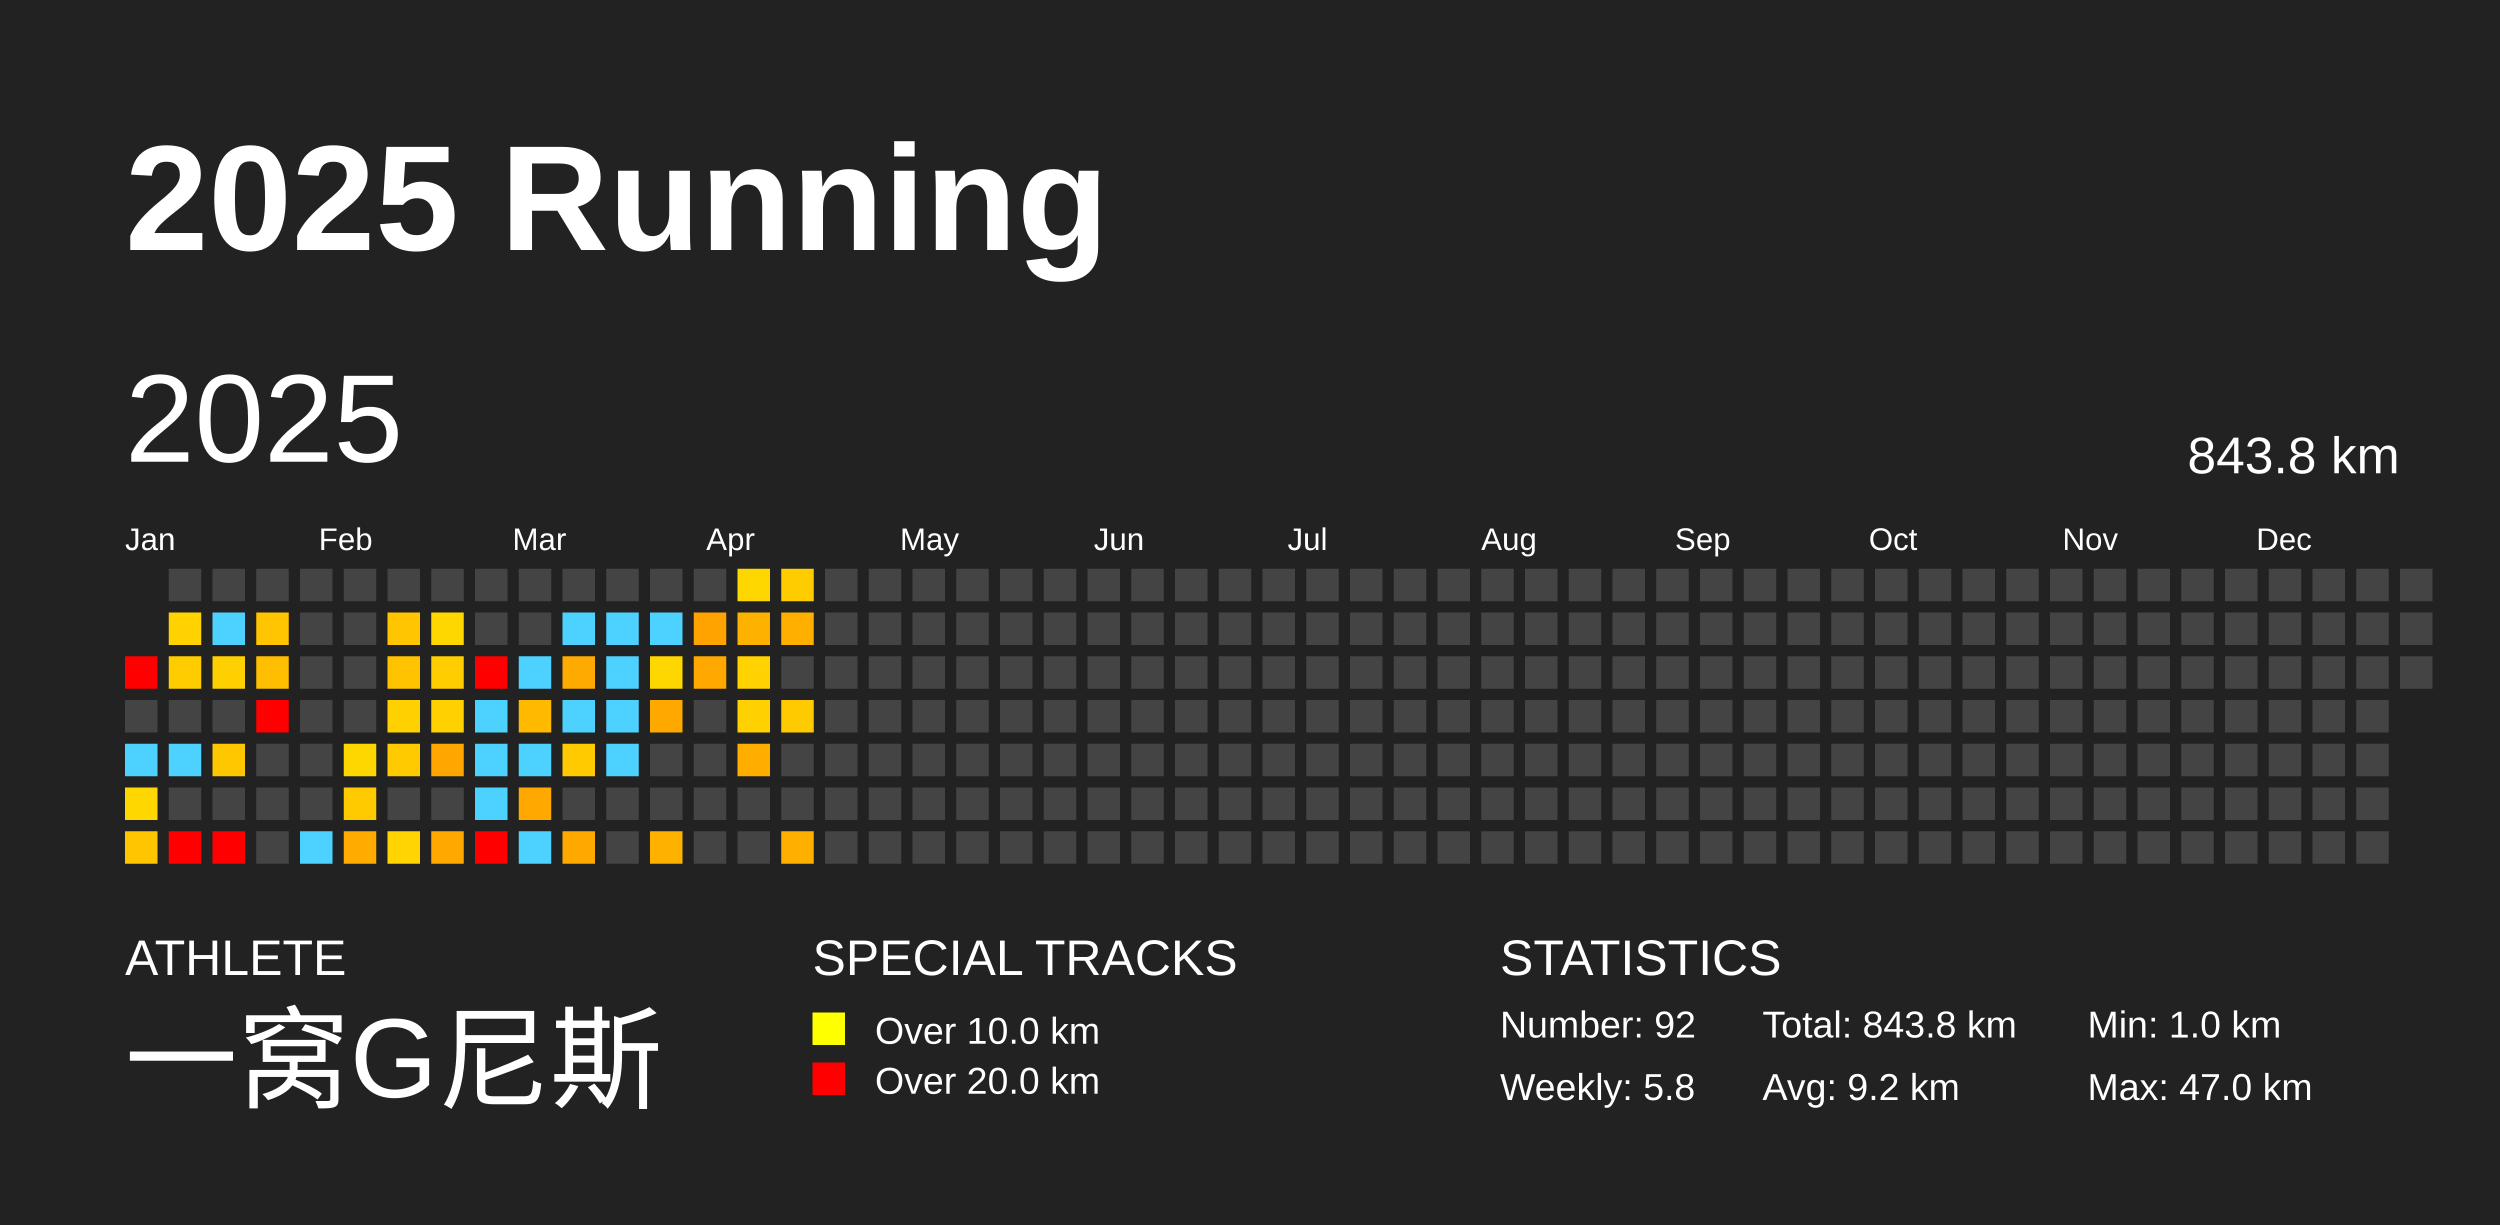
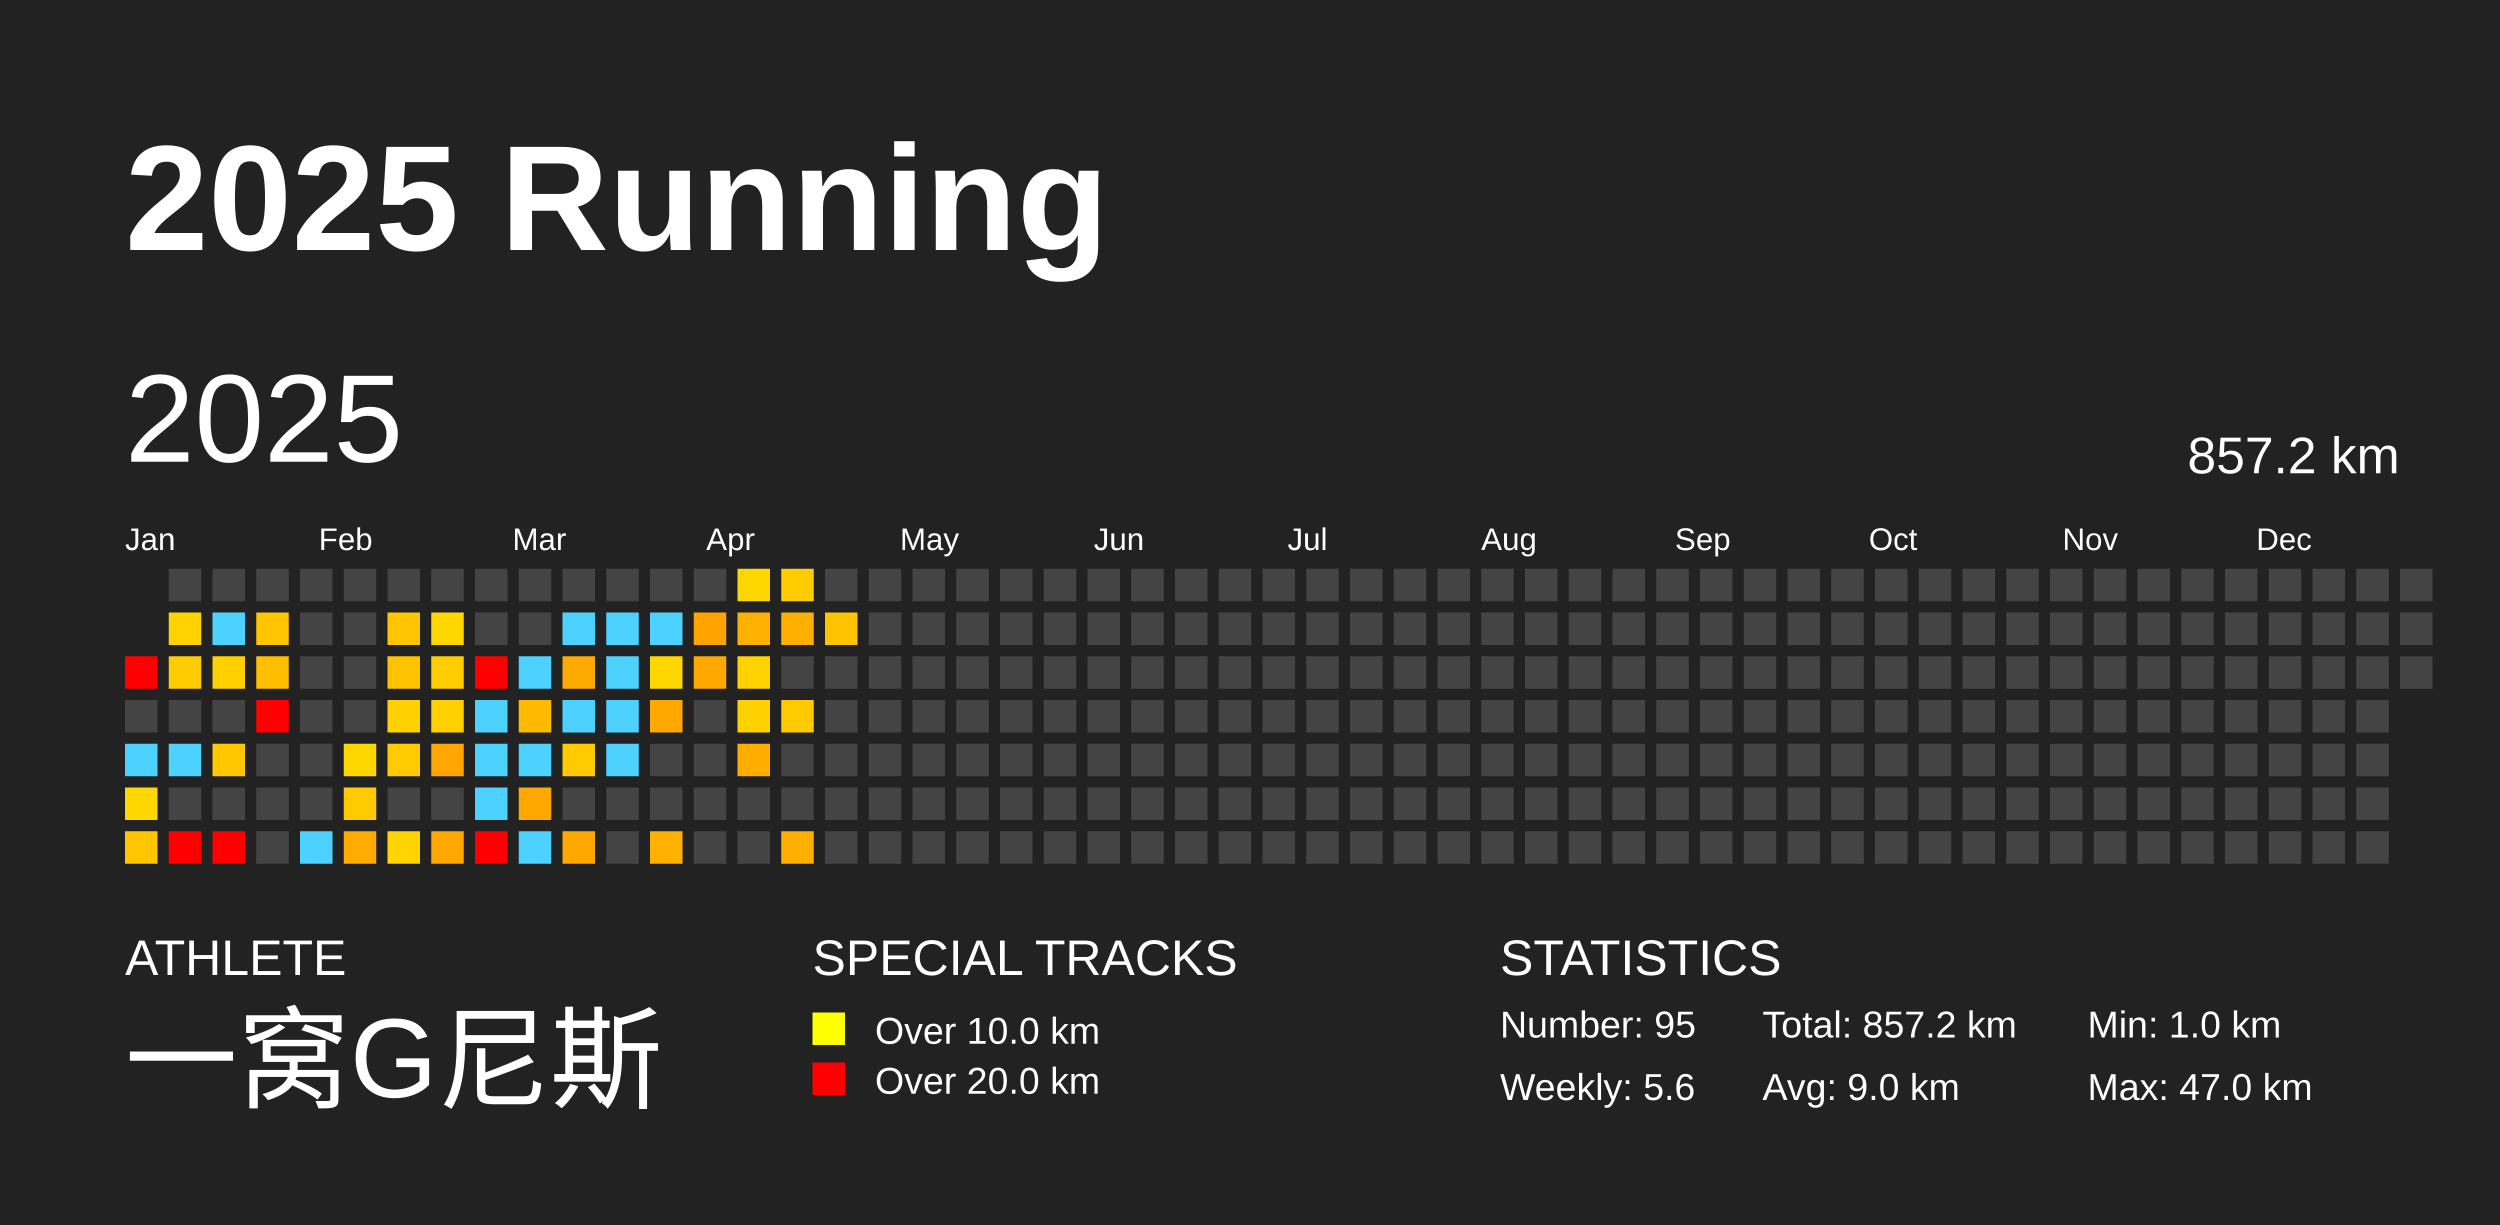
<svg xmlns="http://www.w3.org/2000/svg" baseProfile="full" height="98mm" version="1.1" viewBox="0,0,200,98" width="200mm">
  <defs />
  <rect fill="#222222" height="98" width="200" x="0" y="0" />
  <text fill="#FFFFFF" style="font-size:12px; font-family:Arial; font-weight:bold;" x="10" y="20">2025 Running</text>
  <text fill="#FFFFFF" style="font-size:4px; font-family:Arial" x="10" y="78">ATHLETE</text>
  <text fill="#FFFFFF" style="font-size:9px; font-family:Arial" x="10" y="88">一窝G尼斯</text>
  <text fill="#FFFFFF" style="font-size:4px; font-family:Arial" x="65" y="78">SPECIAL TRACKS</text>
  <rect fill="yellow" height="2.6" width="2.6" x="65" y="81" />
  <text fill="#FFFFFF" style="font-size:3px; font-family:Arial" x="70" y="83.5">Over 10.0 km</text>
  <rect fill="red" height="2.6" width="2.6" x="65" y="85" />
  <text fill="#FFFFFF" style="font-size:3px; font-family:Arial" x="70" y="87.5">Over 20.0 km</text>
  <text fill="#FFFFFF" style="font-size:4px; font-family:Arial" x="120" y="78">STATISTICS</text>
-   <text fill="#FFFFFF" style="font-size:3px; font-family:Arial" x="120" y="83">Number: 92</text>
-   <text fill="#FFFFFF" style="font-size:3px; font-family:Arial" x="120" y="88">Weekly: 5.8</text>
-   <text fill="#FFFFFF" style="font-size:3px; font-family:Arial" x="141" y="83">Total: 843.8 km</text>
-   <text fill="#FFFFFF" style="font-size:3px; font-family:Arial" x="141" y="88">Avg: 9.2 km</text>
+   <text fill="#FFFFFF" style="font-size:3px; font-family:Arial" x="120" y="83">Number: 95</text>
+   <text fill="#FFFFFF" style="font-size:3px; font-family:Arial" x="120" y="88">Weekly: 5.6</text>
+   <text fill="#FFFFFF" style="font-size:3px; font-family:Arial" x="141" y="83">Total: 857.2 km</text>
+   <text fill="#FFFFFF" style="font-size:3px; font-family:Arial" x="141" y="88">Avg: 9.0 km</text>
  <text fill="#FFFFFF" style="font-size:3px; font-family:Arial" x="167" y="83">Min: 1.0 km</text>
  <text fill="#FFFFFF" style="font-size:3px; font-family:Arial" x="167" y="88">Max: 47.0 km</text>
  <text dominant-baseline="hanging" fill="#FFFFFF" style="font-size:10.0px; font-family:Arial;" x="10" y="30">2025</text>
-   <text dominant-baseline="hanging" fill="#FFFFFF" style="font-size:4.125px; font-family:Arial;" x="175" y="35">843.8 km</text>
+   <text dominant-baseline="hanging" fill="#FFFFFF" style="font-size:4.125px; font-family:Arial;" x="175" y="35">857.2 km</text>
  <text fill="#FFFFFF" style="font-size:2.5px; font-family:Arial" x="10.0" y="44">Jan</text>
  <text fill="#FFFFFF" style="font-size:2.5px; font-family:Arial" x="25.5" y="44">Feb</text>
  <text fill="#FFFFFF" style="font-size:2.5px; font-family:Arial" x="41.0" y="44">Mar</text>
  <text fill="#FFFFFF" style="font-size:2.5px; font-family:Arial" x="56.5" y="44">Apr</text>
  <text fill="#FFFFFF" style="font-size:2.5px; font-family:Arial" x="72.0" y="44">May</text>
  <text fill="#FFFFFF" style="font-size:2.5px; font-family:Arial" x="87.5" y="44">Jun</text>
  <text fill="#FFFFFF" style="font-size:2.5px; font-family:Arial" x="103.0" y="44">Jul</text>
  <text fill="#FFFFFF" style="font-size:2.5px; font-family:Arial" x="118.5" y="44">Aug</text>
  <text fill="#FFFFFF" style="font-size:2.5px; font-family:Arial" x="134.0" y="44">Sep</text>
  <text fill="#FFFFFF" style="font-size:2.5px; font-family:Arial" x="149.5" y="44">Oct</text>
  <text fill="#FFFFFF" style="font-size:2.5px; font-family:Arial" x="165.0" y="44">Nov</text>
  <text fill="#FFFFFF" style="font-size:2.5px; font-family:Arial" x="180.5" y="44">Dec</text>
  <rect fill="red" height="2.6" width="2.6" x="10.0" y="52.5" />
  <rect fill="#444444" height="2.6" width="2.6" x="10.0" y="56.0" />
  <rect fill="#4dd2ff" height="2.6" width="2.6" x="10.0" y="59.5" />
  <rect fill="#ffd700" height="2.6" width="2.6" x="10.0" y="63.0" />
  <rect fill="#ffc500" height="2.6" width="2.6" x="10.0" y="66.5" />
  <rect fill="#444444" height="2.6" width="2.6" x="13.5" y="45.5" />
  <rect fill="#ffd200" height="2.6" width="2.6" x="13.5" y="49.0" />
  <rect fill="#ffcc00" height="2.6" width="2.6" x="13.5" y="52.5" />
  <rect fill="#444444" height="2.6" width="2.6" x="13.5" y="56.0" />
  <rect fill="#4dd2ff" height="2.6" width="2.6" x="13.5" y="59.5" />
  <rect fill="#444444" height="2.6" width="2.6" x="13.5" y="63.0" />
  <rect fill="red" height="2.6" width="2.6" x="13.5" y="66.5" />
  <rect fill="#444444" height="2.6" width="2.6" x="17.0" y="45.5" />
  <rect fill="#4dd2ff" height="2.6" width="2.6" x="17.0" y="49.0" />
  <rect fill="#ffd000" height="2.6" width="2.6" x="17.0" y="52.5" />
  <rect fill="#444444" height="2.6" width="2.6" x="17.0" y="56.0" />
  <rect fill="#ffc700" height="2.6" width="2.6" x="17.0" y="59.5" />
  <rect fill="#444444" height="2.6" width="2.6" x="17.0" y="63.0" />
  <rect fill="red" height="2.6" width="2.6" x="17.0" y="66.5" />
  <rect fill="#444444" height="2.6" width="2.6" x="20.5" y="45.5" />
  <rect fill="#ffc500" height="2.6" width="2.6" x="20.5" y="49.0" />
  <rect fill="#ffbf00" height="2.6" width="2.6" x="20.5" y="52.5" />
  <rect fill="red" height="2.6" width="2.6" x="20.5" y="56.0" />
  <rect fill="#444444" height="2.6" width="2.6" x="20.5" y="59.5" />
  <rect fill="#444444" height="2.6" width="2.6" x="20.5" y="63.0" />
  <rect fill="#444444" height="2.6" width="2.6" x="20.5" y="66.5" />
  <rect fill="#444444" height="2.6" width="2.6" x="24.0" y="45.5" />
  <rect fill="#444444" height="2.6" width="2.6" x="24.0" y="49.0" />
  <rect fill="#444444" height="2.6" width="2.6" x="24.0" y="52.5" />
  <rect fill="#444444" height="2.6" width="2.6" x="24.0" y="56.0" />
  <rect fill="#444444" height="2.6" width="2.6" x="24.0" y="59.5" />
  <rect fill="#444444" height="2.6" width="2.6" x="24.0" y="63.0" />
  <rect fill="#4dd2ff" height="2.6" width="2.6" x="24.0" y="66.5" />
  <rect fill="#444444" height="2.6" width="2.6" x="27.5" y="45.5" />
  <rect fill="#444444" height="2.6" width="2.6" x="27.5" y="49.0" />
  <rect fill="#444444" height="2.6" width="2.6" x="27.5" y="52.5" />
  <rect fill="#444444" height="2.6" width="2.6" x="27.5" y="56.0" />
  <rect fill="#ffd700" height="2.6" width="2.6" x="27.5" y="59.5" />
  <rect fill="#ffcb00" height="2.6" width="2.6" x="27.5" y="63.0" />
  <rect fill="#ffab00" height="2.6" width="2.6" x="27.5" y="66.5" />
  <rect fill="#444444" height="2.6" width="2.6" x="31.0" y="45.5" />
  <rect fill="#ffc500" height="2.6" width="2.6" x="31.0" y="49.0" />
  <rect fill="#ffc300" height="2.6" width="2.6" x="31.0" y="52.5" />
  <rect fill="#ffd100" height="2.6" width="2.6" x="31.0" y="56.0" />
  <rect fill="#ffcb00" height="2.6" width="2.6" x="31.0" y="59.5" />
  <rect fill="#444444" height="2.6" width="2.6" x="31.0" y="63.0" />
  <rect fill="#ffd400" height="2.6" width="2.6" x="31.0" y="66.5" />
  <rect fill="#444444" height="2.6" width="2.6" x="34.5" y="45.5" />
  <rect fill="#ffd700" height="2.6" width="2.6" x="34.5" y="49.0" />
  <rect fill="#ffcd00" height="2.6" width="2.6" x="34.5" y="52.5" />
  <rect fill="#ffd100" height="2.6" width="2.6" x="34.5" y="56.0" />
  <rect fill="#ffa700" height="2.6" width="2.6" x="34.5" y="59.5" />
  <rect fill="#444444" height="2.6" width="2.6" x="34.5" y="63.0" />
  <rect fill="#ffa900" height="2.6" width="2.6" x="34.5" y="66.5" />
  <rect fill="#444444" height="2.6" width="2.6" x="38.0" y="45.5" />
  <rect fill="#444444" height="2.6" width="2.6" x="38.0" y="49.0" />
  <rect fill="red" height="2.6" width="2.6" x="38.0" y="52.5" />
  <rect fill="#4dd2ff" height="2.6" width="2.6" x="38.0" y="56.0" />
  <rect fill="#4dd2ff" height="2.6" width="2.6" x="38.0" y="59.5" />
  <rect fill="#4dd2ff" height="2.6" width="2.6" x="38.0" y="63.0" />
  <rect fill="red" height="2.6" width="2.6" x="38.0" y="66.5" />
  <rect fill="#444444" height="2.6" width="2.6" x="41.5" y="45.5" />
  <rect fill="#444444" height="2.6" width="2.6" x="41.5" y="49.0" />
  <rect fill="#4dd2ff" height="2.6" width="2.6" x="41.5" y="52.5" />
  <rect fill="#ffba00" height="2.6" width="2.6" x="41.5" y="56.0" />
  <rect fill="#4dd2ff" height="2.6" width="2.6" x="41.5" y="59.5" />
  <rect fill="#ffa800" height="2.6" width="2.6" x="41.5" y="63.0" />
  <rect fill="#4dd2ff" height="2.6" width="2.6" x="41.5" y="66.5" />
  <rect fill="#444444" height="2.6" width="2.6" x="45.0" y="45.5" />
  <rect fill="#4dd2ff" height="2.6" width="2.6" x="45.0" y="49.0" />
  <rect fill="#ffaa00" height="2.6" width="2.6" x="45.0" y="52.5" />
  <rect fill="#4dd2ff" height="2.6" width="2.6" x="45.0" y="56.0" />
  <rect fill="#ffcb00" height="2.6" width="2.6" x="45.0" y="59.5" />
  <rect fill="#444444" height="2.6" width="2.6" x="45.0" y="63.0" />
  <rect fill="#ffa900" height="2.6" width="2.6" x="45.0" y="66.5" />
  <rect fill="#444444" height="2.6" width="2.6" x="48.5" y="45.5" />
  <rect fill="#4dd2ff" height="2.6" width="2.6" x="48.5" y="49.0" />
  <rect fill="#4dd2ff" height="2.6" width="2.6" x="48.5" y="52.5" />
  <rect fill="#4dd2ff" height="2.6" width="2.6" x="48.5" y="56.0" />
  <rect fill="#4dd2ff" height="2.6" width="2.6" x="48.5" y="59.5" />
  <rect fill="#444444" height="2.6" width="2.6" x="48.5" y="63.0" />
  <rect fill="#444444" height="2.6" width="2.6" x="48.5" y="66.5" />
  <rect fill="#444444" height="2.6" width="2.6" x="52.0" y="45.5" />
  <rect fill="#4dd2ff" height="2.6" width="2.6" x="52.0" y="49.0" />
  <rect fill="#ffd700" height="2.6" width="2.6" x="52.0" y="52.5" />
  <rect fill="#ffa900" height="2.6" width="2.6" x="52.0" y="56.0" />
  <rect fill="#444444" height="2.6" width="2.6" x="52.0" y="59.5" />
  <rect fill="#444444" height="2.6" width="2.6" x="52.0" y="63.0" />
  <rect fill="#ffb100" height="2.6" width="2.6" x="52.0" y="66.5" />
  <rect fill="#444444" height="2.6" width="2.6" x="55.5" y="45.5" />
  <rect fill="#ffa300" height="2.6" width="2.6" x="55.5" y="49.0" />
  <rect fill="#ffa800" height="2.6" width="2.6" x="55.5" y="52.5" />
  <rect fill="#444444" height="2.6" width="2.6" x="55.5" y="56.0" />
  <rect fill="#444444" height="2.6" width="2.6" x="55.5" y="59.5" />
  <rect fill="#444444" height="2.6" width="2.6" x="55.5" y="63.0" />
  <rect fill="#444444" height="2.6" width="2.6" x="55.5" y="66.5" />
  <rect fill="#ffd700" height="2.6" width="2.6" x="59.0" y="45.5" />
  <rect fill="#ffb100" height="2.6" width="2.6" x="59.0" y="49.0" />
  <rect fill="#ffd200" height="2.6" width="2.6" x="59.0" y="52.5" />
  <rect fill="#ffd100" height="2.6" width="2.6" x="59.0" y="56.0" />
  <rect fill="#ffae00" height="2.6" width="2.6" x="59.0" y="59.5" />
  <rect fill="#444444" height="2.6" width="2.6" x="59.0" y="63.0" />
  <rect fill="#444444" height="2.6" width="2.6" x="59.0" y="66.5" />
  <rect fill="#ffcc00" height="2.6" width="2.6" x="62.5" y="45.5" />
  <rect fill="#ffaf00" height="2.6" width="2.6" x="62.5" y="49.0" />
  <rect fill="#444444" height="2.6" width="2.6" x="62.5" y="52.5" />
  <rect fill="#ffca00" height="2.6" width="2.6" x="62.5" y="56.0" />
  <rect fill="#444444" height="2.6" width="2.6" x="62.5" y="59.5" />
  <rect fill="#444444" height="2.6" width="2.6" x="62.5" y="63.0" />
  <rect fill="#ffaf00" height="2.6" width="2.6" x="62.5" y="66.5" />
  <rect fill="#444444" height="2.6" width="2.6" x="66.0" y="45.5" />
-   <rect fill="#444444" height="2.6" width="2.6" x="66.0" y="49.0" />
+   <rect fill="#ffc400" height="2.6" width="2.6" x="66.0" y="49.0" />
  <rect fill="#444444" height="2.6" width="2.6" x="66.0" y="52.5" />
  <rect fill="#444444" height="2.6" width="2.6" x="66.0" y="56.0" />
  <rect fill="#444444" height="2.6" width="2.6" x="66.0" y="59.5" />
  <rect fill="#444444" height="2.6" width="2.6" x="66.0" y="63.0" />
  <rect fill="#444444" height="2.6" width="2.6" x="66.0" y="66.5" />
  <rect fill="#444444" height="2.6" width="2.6" x="69.5" y="45.5" />
  <rect fill="#444444" height="2.6" width="2.6" x="69.5" y="49.0" />
  <rect fill="#444444" height="2.6" width="2.6" x="69.5" y="52.5" />
  <rect fill="#444444" height="2.6" width="2.6" x="69.5" y="56.0" />
  <rect fill="#444444" height="2.6" width="2.6" x="69.5" y="59.5" />
  <rect fill="#444444" height="2.6" width="2.6" x="69.5" y="63.0" />
  <rect fill="#444444" height="2.6" width="2.6" x="69.5" y="66.5" />
  <rect fill="#444444" height="2.6" width="2.6" x="73.0" y="45.5" />
  <rect fill="#444444" height="2.6" width="2.6" x="73.0" y="49.0" />
  <rect fill="#444444" height="2.6" width="2.6" x="73.0" y="52.5" />
  <rect fill="#444444" height="2.6" width="2.6" x="73.0" y="56.0" />
  <rect fill="#444444" height="2.6" width="2.6" x="73.0" y="59.5" />
  <rect fill="#444444" height="2.6" width="2.6" x="73.0" y="63.0" />
  <rect fill="#444444" height="2.6" width="2.6" x="73.0" y="66.5" />
  <rect fill="#444444" height="2.6" width="2.6" x="76.5" y="45.5" />
  <rect fill="#444444" height="2.6" width="2.6" x="76.5" y="49.0" />
  <rect fill="#444444" height="2.6" width="2.6" x="76.5" y="52.5" />
  <rect fill="#444444" height="2.6" width="2.6" x="76.5" y="56.0" />
  <rect fill="#444444" height="2.6" width="2.6" x="76.5" y="59.5" />
  <rect fill="#444444" height="2.6" width="2.6" x="76.5" y="63.0" />
  <rect fill="#444444" height="2.6" width="2.6" x="76.5" y="66.5" />
  <rect fill="#444444" height="2.6" width="2.6" x="80.0" y="45.5" />
  <rect fill="#444444" height="2.6" width="2.6" x="80.0" y="49.0" />
  <rect fill="#444444" height="2.6" width="2.6" x="80.0" y="52.5" />
  <rect fill="#444444" height="2.6" width="2.6" x="80.0" y="56.0" />
  <rect fill="#444444" height="2.6" width="2.6" x="80.0" y="59.5" />
  <rect fill="#444444" height="2.6" width="2.6" x="80.0" y="63.0" />
  <rect fill="#444444" height="2.6" width="2.6" x="80.0" y="66.5" />
  <rect fill="#444444" height="2.6" width="2.6" x="83.5" y="45.5" />
  <rect fill="#444444" height="2.6" width="2.6" x="83.5" y="49.0" />
  <rect fill="#444444" height="2.6" width="2.6" x="83.5" y="52.5" />
  <rect fill="#444444" height="2.6" width="2.6" x="83.5" y="56.0" />
  <rect fill="#444444" height="2.6" width="2.6" x="83.5" y="59.5" />
  <rect fill="#444444" height="2.6" width="2.6" x="83.5" y="63.0" />
  <rect fill="#444444" height="2.6" width="2.6" x="83.5" y="66.5" />
  <rect fill="#444444" height="2.6" width="2.6" x="87.0" y="45.5" />
  <rect fill="#444444" height="2.6" width="2.6" x="87.0" y="49.0" />
  <rect fill="#444444" height="2.6" width="2.6" x="87.0" y="52.5" />
  <rect fill="#444444" height="2.6" width="2.6" x="87.0" y="56.0" />
  <rect fill="#444444" height="2.6" width="2.6" x="87.0" y="59.5" />
  <rect fill="#444444" height="2.6" width="2.6" x="87.0" y="63.0" />
  <rect fill="#444444" height="2.6" width="2.6" x="87.0" y="66.5" />
  <rect fill="#444444" height="2.6" width="2.6" x="90.5" y="45.5" />
  <rect fill="#444444" height="2.6" width="2.6" x="90.5" y="49.0" />
  <rect fill="#444444" height="2.6" width="2.6" x="90.5" y="52.5" />
  <rect fill="#444444" height="2.6" width="2.6" x="90.5" y="56.0" />
  <rect fill="#444444" height="2.6" width="2.6" x="90.5" y="59.5" />
  <rect fill="#444444" height="2.6" width="2.6" x="90.5" y="63.0" />
  <rect fill="#444444" height="2.6" width="2.6" x="90.5" y="66.5" />
  <rect fill="#444444" height="2.6" width="2.6" x="94.0" y="45.5" />
  <rect fill="#444444" height="2.6" width="2.6" x="94.0" y="49.0" />
  <rect fill="#444444" height="2.6" width="2.6" x="94.0" y="52.5" />
  <rect fill="#444444" height="2.6" width="2.6" x="94.0" y="56.0" />
  <rect fill="#444444" height="2.6" width="2.6" x="94.0" y="59.5" />
  <rect fill="#444444" height="2.6" width="2.6" x="94.0" y="63.0" />
  <rect fill="#444444" height="2.6" width="2.6" x="94.0" y="66.5" />
  <rect fill="#444444" height="2.6" width="2.6" x="97.5" y="45.5" />
  <rect fill="#444444" height="2.6" width="2.6" x="97.5" y="49.0" />
  <rect fill="#444444" height="2.6" width="2.6" x="97.5" y="52.5" />
  <rect fill="#444444" height="2.6" width="2.6" x="97.5" y="56.0" />
  <rect fill="#444444" height="2.6" width="2.6" x="97.5" y="59.5" />
  <rect fill="#444444" height="2.6" width="2.6" x="97.5" y="63.0" />
  <rect fill="#444444" height="2.6" width="2.6" x="97.5" y="66.5" />
  <rect fill="#444444" height="2.6" width="2.6" x="101.0" y="45.5" />
  <rect fill="#444444" height="2.6" width="2.6" x="101.0" y="49.0" />
  <rect fill="#444444" height="2.6" width="2.6" x="101.0" y="52.5" />
  <rect fill="#444444" height="2.6" width="2.6" x="101.0" y="56.0" />
  <rect fill="#444444" height="2.6" width="2.6" x="101.0" y="59.5" />
  <rect fill="#444444" height="2.6" width="2.6" x="101.0" y="63.0" />
  <rect fill="#444444" height="2.6" width="2.6" x="101.0" y="66.5" />
  <rect fill="#444444" height="2.6" width="2.6" x="104.5" y="45.5" />
  <rect fill="#444444" height="2.6" width="2.6" x="104.5" y="49.0" />
  <rect fill="#444444" height="2.6" width="2.6" x="104.5" y="52.5" />
  <rect fill="#444444" height="2.6" width="2.6" x="104.5" y="56.0" />
  <rect fill="#444444" height="2.6" width="2.6" x="104.5" y="59.5" />
  <rect fill="#444444" height="2.6" width="2.6" x="104.5" y="63.0" />
  <rect fill="#444444" height="2.6" width="2.6" x="104.5" y="66.5" />
  <rect fill="#444444" height="2.6" width="2.6" x="108.0" y="45.5" />
  <rect fill="#444444" height="2.6" width="2.6" x="108.0" y="49.0" />
  <rect fill="#444444" height="2.6" width="2.6" x="108.0" y="52.5" />
  <rect fill="#444444" height="2.6" width="2.6" x="108.0" y="56.0" />
  <rect fill="#444444" height="2.6" width="2.6" x="108.0" y="59.5" />
  <rect fill="#444444" height="2.6" width="2.6" x="108.0" y="63.0" />
  <rect fill="#444444" height="2.6" width="2.6" x="108.0" y="66.5" />
  <rect fill="#444444" height="2.6" width="2.6" x="111.5" y="45.5" />
  <rect fill="#444444" height="2.6" width="2.6" x="111.5" y="49.0" />
  <rect fill="#444444" height="2.6" width="2.6" x="111.5" y="52.5" />
  <rect fill="#444444" height="2.6" width="2.6" x="111.5" y="56.0" />
  <rect fill="#444444" height="2.6" width="2.6" x="111.5" y="59.5" />
  <rect fill="#444444" height="2.6" width="2.6" x="111.5" y="63.0" />
  <rect fill="#444444" height="2.6" width="2.6" x="111.5" y="66.5" />
  <rect fill="#444444" height="2.6" width="2.6" x="115.0" y="45.5" />
  <rect fill="#444444" height="2.6" width="2.6" x="115.0" y="49.0" />
  <rect fill="#444444" height="2.6" width="2.6" x="115.0" y="52.5" />
  <rect fill="#444444" height="2.6" width="2.6" x="115.0" y="56.0" />
  <rect fill="#444444" height="2.6" width="2.6" x="115.0" y="59.5" />
  <rect fill="#444444" height="2.6" width="2.6" x="115.0" y="63.0" />
  <rect fill="#444444" height="2.6" width="2.6" x="115.0" y="66.5" />
  <rect fill="#444444" height="2.6" width="2.6" x="118.5" y="45.5" />
  <rect fill="#444444" height="2.6" width="2.6" x="118.5" y="49.0" />
  <rect fill="#444444" height="2.6" width="2.6" x="118.5" y="52.5" />
  <rect fill="#444444" height="2.6" width="2.6" x="118.5" y="56.0" />
  <rect fill="#444444" height="2.6" width="2.6" x="118.5" y="59.5" />
  <rect fill="#444444" height="2.6" width="2.6" x="118.5" y="63.0" />
  <rect fill="#444444" height="2.6" width="2.6" x="118.5" y="66.5" />
  <rect fill="#444444" height="2.6" width="2.6" x="122.0" y="45.5" />
  <rect fill="#444444" height="2.6" width="2.6" x="122.0" y="49.0" />
  <rect fill="#444444" height="2.6" width="2.6" x="122.0" y="52.5" />
  <rect fill="#444444" height="2.6" width="2.6" x="122.0" y="56.0" />
  <rect fill="#444444" height="2.6" width="2.6" x="122.0" y="59.5" />
  <rect fill="#444444" height="2.6" width="2.6" x="122.0" y="63.0" />
  <rect fill="#444444" height="2.6" width="2.6" x="122.0" y="66.5" />
  <rect fill="#444444" height="2.6" width="2.6" x="125.5" y="45.5" />
  <rect fill="#444444" height="2.6" width="2.6" x="125.5" y="49.0" />
  <rect fill="#444444" height="2.6" width="2.6" x="125.5" y="52.5" />
  <rect fill="#444444" height="2.6" width="2.6" x="125.5" y="56.0" />
  <rect fill="#444444" height="2.6" width="2.6" x="125.5" y="59.5" />
  <rect fill="#444444" height="2.6" width="2.6" x="125.5" y="63.0" />
  <rect fill="#444444" height="2.6" width="2.6" x="125.5" y="66.5" />
  <rect fill="#444444" height="2.6" width="2.6" x="129.0" y="45.5" />
  <rect fill="#444444" height="2.6" width="2.6" x="129.0" y="49.0" />
  <rect fill="#444444" height="2.6" width="2.6" x="129.0" y="52.5" />
  <rect fill="#444444" height="2.6" width="2.6" x="129.0" y="56.0" />
  <rect fill="#444444" height="2.6" width="2.6" x="129.0" y="59.5" />
  <rect fill="#444444" height="2.6" width="2.6" x="129.0" y="63.0" />
  <rect fill="#444444" height="2.6" width="2.6" x="129.0" y="66.5" />
  <rect fill="#444444" height="2.6" width="2.6" x="132.5" y="45.5" />
  <rect fill="#444444" height="2.6" width="2.6" x="132.5" y="49.0" />
  <rect fill="#444444" height="2.6" width="2.6" x="132.5" y="52.5" />
  <rect fill="#444444" height="2.6" width="2.6" x="132.5" y="56.0" />
  <rect fill="#444444" height="2.6" width="2.6" x="132.5" y="59.5" />
  <rect fill="#444444" height="2.6" width="2.6" x="132.5" y="63.0" />
  <rect fill="#444444" height="2.6" width="2.6" x="132.5" y="66.5" />
  <rect fill="#444444" height="2.6" width="2.6" x="136.0" y="45.5" />
  <rect fill="#444444" height="2.6" width="2.6" x="136.0" y="49.0" />
  <rect fill="#444444" height="2.6" width="2.6" x="136.0" y="52.5" />
  <rect fill="#444444" height="2.6" width="2.6" x="136.0" y="56.0" />
  <rect fill="#444444" height="2.6" width="2.6" x="136.0" y="59.5" />
  <rect fill="#444444" height="2.6" width="2.6" x="136.0" y="63.0" />
  <rect fill="#444444" height="2.6" width="2.6" x="136.0" y="66.5" />
  <rect fill="#444444" height="2.6" width="2.6" x="139.5" y="45.5" />
  <rect fill="#444444" height="2.6" width="2.6" x="139.5" y="49.0" />
  <rect fill="#444444" height="2.6" width="2.6" x="139.5" y="52.5" />
  <rect fill="#444444" height="2.6" width="2.6" x="139.5" y="56.0" />
  <rect fill="#444444" height="2.6" width="2.6" x="139.5" y="59.5" />
  <rect fill="#444444" height="2.6" width="2.6" x="139.5" y="63.0" />
  <rect fill="#444444" height="2.6" width="2.6" x="139.5" y="66.5" />
  <rect fill="#444444" height="2.6" width="2.6" x="143.0" y="45.5" />
  <rect fill="#444444" height="2.6" width="2.6" x="143.0" y="49.0" />
  <rect fill="#444444" height="2.6" width="2.6" x="143.0" y="52.5" />
  <rect fill="#444444" height="2.6" width="2.6" x="143.0" y="56.0" />
  <rect fill="#444444" height="2.6" width="2.6" x="143.0" y="59.5" />
  <rect fill="#444444" height="2.6" width="2.6" x="143.0" y="63.0" />
  <rect fill="#444444" height="2.6" width="2.6" x="143.0" y="66.5" />
  <rect fill="#444444" height="2.6" width="2.6" x="146.5" y="45.5" />
  <rect fill="#444444" height="2.6" width="2.6" x="146.5" y="49.0" />
  <rect fill="#444444" height="2.6" width="2.6" x="146.5" y="52.5" />
  <rect fill="#444444" height="2.6" width="2.6" x="146.5" y="56.0" />
  <rect fill="#444444" height="2.6" width="2.6" x="146.5" y="59.5" />
  <rect fill="#444444" height="2.6" width="2.6" x="146.5" y="63.0" />
  <rect fill="#444444" height="2.6" width="2.6" x="146.5" y="66.5" />
  <rect fill="#444444" height="2.6" width="2.6" x="150.0" y="45.5" />
  <rect fill="#444444" height="2.6" width="2.6" x="150.0" y="49.0" />
  <rect fill="#444444" height="2.6" width="2.6" x="150.0" y="52.5" />
  <rect fill="#444444" height="2.6" width="2.6" x="150.0" y="56.0" />
  <rect fill="#444444" height="2.6" width="2.6" x="150.0" y="59.5" />
  <rect fill="#444444" height="2.6" width="2.6" x="150.0" y="63.0" />
  <rect fill="#444444" height="2.6" width="2.6" x="150.0" y="66.5" />
  <rect fill="#444444" height="2.6" width="2.6" x="153.5" y="45.5" />
  <rect fill="#444444" height="2.6" width="2.6" x="153.5" y="49.0" />
  <rect fill="#444444" height="2.6" width="2.6" x="153.5" y="52.5" />
  <rect fill="#444444" height="2.6" width="2.6" x="153.5" y="56.0" />
  <rect fill="#444444" height="2.6" width="2.6" x="153.5" y="59.5" />
  <rect fill="#444444" height="2.6" width="2.6" x="153.5" y="63.0" />
  <rect fill="#444444" height="2.6" width="2.6" x="153.5" y="66.5" />
  <rect fill="#444444" height="2.6" width="2.6" x="157.0" y="45.5" />
  <rect fill="#444444" height="2.6" width="2.6" x="157.0" y="49.0" />
  <rect fill="#444444" height="2.6" width="2.6" x="157.0" y="52.5" />
  <rect fill="#444444" height="2.6" width="2.6" x="157.0" y="56.0" />
  <rect fill="#444444" height="2.6" width="2.6" x="157.0" y="59.5" />
  <rect fill="#444444" height="2.6" width="2.6" x="157.0" y="63.0" />
  <rect fill="#444444" height="2.6" width="2.6" x="157.0" y="66.5" />
  <rect fill="#444444" height="2.6" width="2.6" x="160.5" y="45.5" />
  <rect fill="#444444" height="2.6" width="2.6" x="160.5" y="49.0" />
  <rect fill="#444444" height="2.6" width="2.6" x="160.5" y="52.5" />
  <rect fill="#444444" height="2.6" width="2.6" x="160.5" y="56.0" />
  <rect fill="#444444" height="2.6" width="2.6" x="160.5" y="59.5" />
  <rect fill="#444444" height="2.6" width="2.6" x="160.5" y="63.0" />
  <rect fill="#444444" height="2.6" width="2.6" x="160.5" y="66.5" />
  <rect fill="#444444" height="2.6" width="2.6" x="164.0" y="45.5" />
  <rect fill="#444444" height="2.6" width="2.6" x="164.0" y="49.0" />
  <rect fill="#444444" height="2.6" width="2.6" x="164.0" y="52.5" />
  <rect fill="#444444" height="2.6" width="2.6" x="164.0" y="56.0" />
  <rect fill="#444444" height="2.6" width="2.6" x="164.0" y="59.5" />
  <rect fill="#444444" height="2.6" width="2.6" x="164.0" y="63.0" />
  <rect fill="#444444" height="2.6" width="2.6" x="164.0" y="66.5" />
  <rect fill="#444444" height="2.6" width="2.6" x="167.5" y="45.5" />
  <rect fill="#444444" height="2.6" width="2.6" x="167.5" y="49.0" />
  <rect fill="#444444" height="2.6" width="2.6" x="167.5" y="52.5" />
  <rect fill="#444444" height="2.6" width="2.6" x="167.5" y="56.0" />
  <rect fill="#444444" height="2.6" width="2.6" x="167.5" y="59.5" />
  <rect fill="#444444" height="2.6" width="2.6" x="167.5" y="63.0" />
  <rect fill="#444444" height="2.6" width="2.6" x="167.5" y="66.5" />
  <rect fill="#444444" height="2.6" width="2.6" x="171.0" y="45.5" />
  <rect fill="#444444" height="2.6" width="2.6" x="171.0" y="49.0" />
  <rect fill="#444444" height="2.6" width="2.6" x="171.0" y="52.5" />
  <rect fill="#444444" height="2.6" width="2.6" x="171.0" y="56.0" />
  <rect fill="#444444" height="2.6" width="2.6" x="171.0" y="59.5" />
  <rect fill="#444444" height="2.6" width="2.6" x="171.0" y="63.0" />
  <rect fill="#444444" height="2.6" width="2.6" x="171.0" y="66.5" />
  <rect fill="#444444" height="2.6" width="2.6" x="174.5" y="45.5" />
  <rect fill="#444444" height="2.6" width="2.6" x="174.5" y="49.0" />
  <rect fill="#444444" height="2.6" width="2.6" x="174.5" y="52.5" />
  <rect fill="#444444" height="2.6" width="2.6" x="174.5" y="56.0" />
  <rect fill="#444444" height="2.6" width="2.6" x="174.5" y="59.5" />
  <rect fill="#444444" height="2.6" width="2.6" x="174.5" y="63.0" />
  <rect fill="#444444" height="2.6" width="2.6" x="174.5" y="66.5" />
  <rect fill="#444444" height="2.6" width="2.6" x="178.0" y="45.5" />
  <rect fill="#444444" height="2.6" width="2.6" x="178.0" y="49.0" />
  <rect fill="#444444" height="2.6" width="2.6" x="178.0" y="52.5" />
  <rect fill="#444444" height="2.6" width="2.6" x="178.0" y="56.0" />
  <rect fill="#444444" height="2.6" width="2.6" x="178.0" y="59.5" />
  <rect fill="#444444" height="2.6" width="2.6" x="178.0" y="63.0" />
  <rect fill="#444444" height="2.6" width="2.6" x="178.0" y="66.5" />
  <rect fill="#444444" height="2.6" width="2.6" x="181.5" y="45.5" />
  <rect fill="#444444" height="2.6" width="2.6" x="181.5" y="49.0" />
  <rect fill="#444444" height="2.6" width="2.6" x="181.5" y="52.5" />
  <rect fill="#444444" height="2.6" width="2.6" x="181.5" y="56.0" />
  <rect fill="#444444" height="2.6" width="2.6" x="181.5" y="59.5" />
  <rect fill="#444444" height="2.6" width="2.6" x="181.5" y="63.0" />
  <rect fill="#444444" height="2.6" width="2.6" x="181.5" y="66.5" />
  <rect fill="#444444" height="2.6" width="2.6" x="185.0" y="45.5" />
  <rect fill="#444444" height="2.6" width="2.6" x="185.0" y="49.0" />
  <rect fill="#444444" height="2.6" width="2.6" x="185.0" y="52.5" />
  <rect fill="#444444" height="2.6" width="2.6" x="185.0" y="56.0" />
  <rect fill="#444444" height="2.6" width="2.6" x="185.0" y="59.5" />
  <rect fill="#444444" height="2.6" width="2.6" x="185.0" y="63.0" />
  <rect fill="#444444" height="2.6" width="2.6" x="185.0" y="66.5" />
  <rect fill="#444444" height="2.6" width="2.6" x="188.5" y="45.5" />
  <rect fill="#444444" height="2.6" width="2.6" x="188.5" y="49.0" />
  <rect fill="#444444" height="2.6" width="2.6" x="188.5" y="52.5" />
  <rect fill="#444444" height="2.6" width="2.6" x="188.5" y="56.0" />
  <rect fill="#444444" height="2.6" width="2.6" x="188.5" y="59.5" />
  <rect fill="#444444" height="2.6" width="2.6" x="188.5" y="63.0" />
  <rect fill="#444444" height="2.6" width="2.6" x="188.5" y="66.5" />
  <rect fill="#444444" height="2.6" width="2.6" x="192.0" y="45.5" />
  <rect fill="#444444" height="2.6" width="2.6" x="192.0" y="49.0" />
  <rect fill="#444444" height="2.6" width="2.6" x="192.0" y="52.5" />
</svg>
